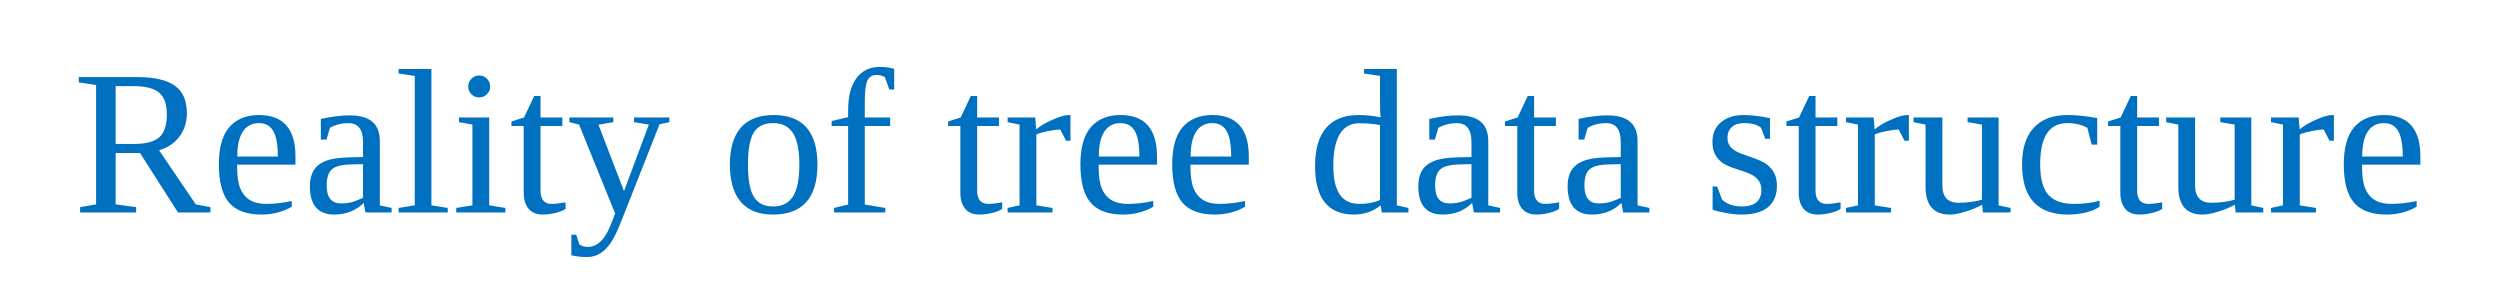
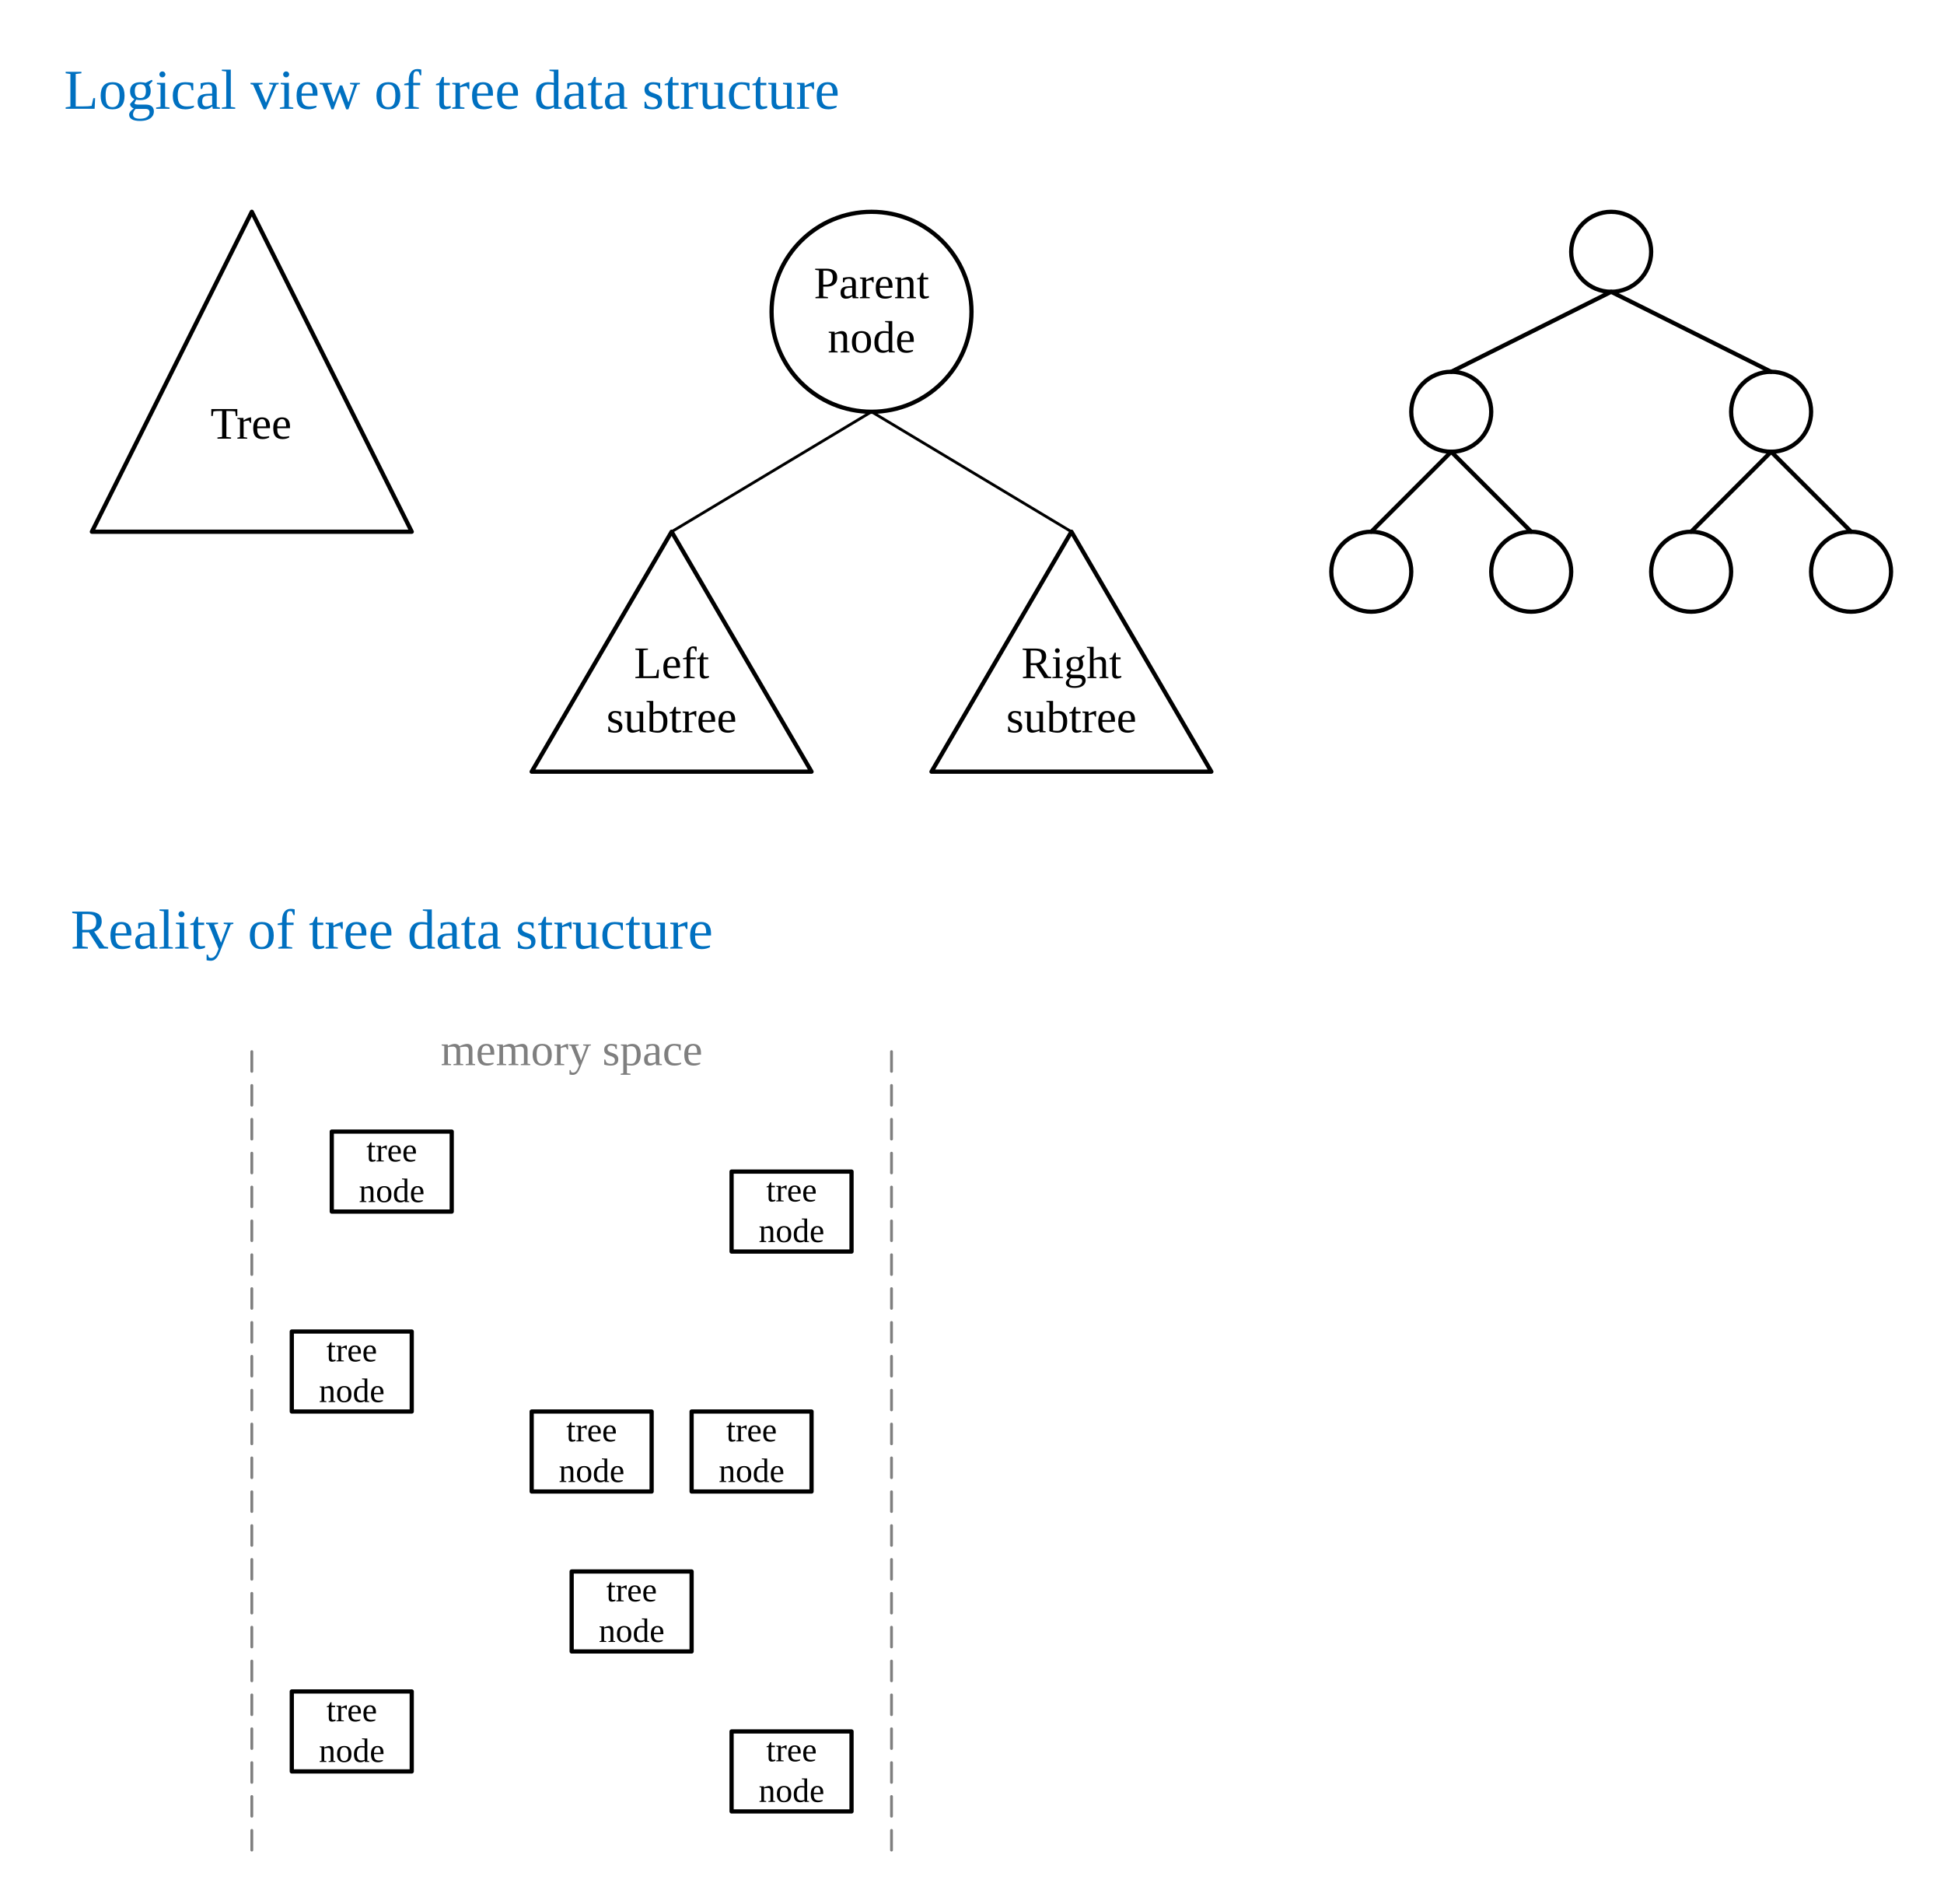
- <svg xmlns="http://www.w3.org/2000/svg" width="3.357in" height="0.404in" viewBox="0 0 241.695 29.096" xml:space="preserve" color-interpolation-filters="sRGB" class="st3">
+ <svg xmlns="http://www.w3.org/2000/svg" width="9.571in" height="9.37in" viewBox="0 0 689.094 674.67" xml:space="preserve" color-interpolation-filters="sRGB" class="st11">
  <style type="text/css">
	
- 		.st1 {fill:none;stroke:none;stroke-linecap:round;stroke-linejoin:round;stroke-width:0.75}
- 		.st2 {fill:#0070c0;font-family:Times New Roman;font-size:1.667em}
- 		.st3 {fill:none;fill-rule:evenodd;font-size:12px;overflow:visible;stroke-linecap:square;stroke-miterlimit:3}
+ 		.st1 {fill:none;stroke:#000000;stroke-linecap:round;stroke-linejoin:round;stroke-width:1.5}
+ 		.st2 {fill:#000000;font-family:Times New Roman;font-size:1.333em}
+ 		.st3 {font-size:1em}
+ 		.st4 {stroke:#000000;stroke-linecap:round;stroke-linejoin:round;stroke-width:1}
+ 		.st5 {fill:none;stroke:none;stroke-linecap:round;stroke-linejoin:round;stroke-width:0.75}
+ 		.st6 {fill:#0070c0;font-family:Times New Roman;font-size:1.667em}
+ 		.st7 {stroke:#000000;stroke-linecap:round;stroke-linejoin:round;stroke-width:1.5}
+ 		.st8 {stroke:#7f7f7f;stroke-dasharray:7,5;stroke-linecap:round;stroke-linejoin:round;stroke-width:1}
+ 		.st9 {fill:#7f7f7f;font-family:Times New Roman;font-size:1.333em}
+ 		.st10 {fill:#000000;font-family:Times New Roman;font-size:1em}
+ 		.st11 {fill:none;fill-rule:evenodd;font-size:12px;overflow:visible;stroke-linecap:square;stroke-miterlimit:3}
	
	</style>
  <g>
-     <g id="shape149-1" transform="translate(0.375,-0.375)">
-       <rect x="0" y="0.75" width="240.945" height="28.346" class="st1" />
-       <text x="6.63" y="20.92" class="st2">Reality of tree data structure</text>
+     <g id="shape121-1" transform="translate(273.493,-528.736)">
+       <path d="M0 639.24 A35.433 35.433 0 0 1 70.87 639.24 A35.433 35.433 0 1 1 0 639.24 Z" class="st1" />
+       <text x="15" y="634.44" class="st2">Parent <tspan x="19.88" dy="1.2em" class="st3">node</tspan>
+       </text>
+     </g>
+     <g id="shape122-5" transform="translate(188.454,-401.177)">
+       <path d="M99.21 674.67 L49.61 589.63 L0 674.67 L99.21 674.67 Z" class="st1" />
+       <text x="36.28" y="641.52" class="st2">Left  <tspan x="26.5" dy="1.2em" class="st3">subtree</tspan>
+       </text>
+     </g>
+     <g id="shape123-9" transform="translate(330.186,-401.177)">
+       <path d="M99.21 674.67 L49.61 589.63 L0 674.67 L99.21 674.67 Z" class="st1" />
+       <text x="31.83" y="641.52" class="st2">Right  <tspan x="26.5" dy="1.2em" class="st3">subtree</tspan>
+       </text>
+     </g>
+     <g id="shape124-13" transform="translate(238.06,-486.217)">
+       <path d="M141.73 674.67 L70.87 632.15 L0 674.67" class="st4" />
+     </g>
+     <g id="shape125-16" transform="translate(18.375,-627.949)">
+       <rect x="0" y="646.324" width="283.465" height="28.346" class="st5" />
+       <text x="4.3" y="666.5" class="st6">Logical view of tree data structure</text>
+     </g>
+     <g id="shape126-19" transform="translate(32.5482,-486.217)">
+       <path d="M113.39 674.67 L56.69 561.28 L0 674.67 L113.39 674.67 Z" class="st1" />
+       <text x="42.04" y="641.68" class="st2">Tree</text>
+     </g>
+     <g id="shape127-22" transform="translate(556.958,-571.256)">
+       <path d="M0 660.5 A14.173 14.173 0 1 1 28.35 660.5 A14.173 14.173 0 0 1 0 660.5 Z" class="st1" />
+     </g>
+     <g id="shape128-24" transform="translate(500.265,-514.563)">
+       <path d="M0 660.5 A14.173 14.173 0 1 1 28.35 660.5 A14.173 14.173 0 0 1 0 660.5 Z" class="st1" />
+     </g>
+     <g id="shape129-26" transform="translate(613.651,-514.563)">
+       <path d="M0 660.5 A14.173 14.173 0 1 1 28.35 660.5 A14.173 14.173 0 0 1 0 660.5 Z" class="st1" />
+     </g>
+     <g id="shape130-28" transform="translate(528.611,-457.87)">
+       <path d="M0 660.5 A14.173 14.173 0 1 1 28.35 660.5 A14.173 14.173 0 0 1 0 660.5 Z" class="st1" />
+     </g>
+     <g id="shape131-30" transform="translate(471.918,-457.87)">
+       <path d="M0 660.5 A14.173 14.173 0 1 1 28.35 660.5 A14.173 14.173 0 0 1 0 660.5 Z" class="st1" />
+     </g>
+     <g id="shape132-32" transform="translate(585.304,-457.87)">
+       <path d="M0 660.5 A14.173 14.173 0 1 1 28.35 660.5 A14.173 14.173 0 0 1 0 660.5 Z" class="st1" />
+     </g>
+     <g id="shape133-34" transform="translate(641.997,-457.87)">
+       <path d="M0 660.5 A14.173 14.173 0 1 1 28.35 660.5 A14.173 14.173 0 0 1 0 660.5 Z" class="st1" />
+     </g>
+     <g id="shape134-36" transform="translate(514.438,-542.909)">
+       <path d="M113.39 674.67 L56.69 646.32 L0 674.67" class="st7" />
+     </g>
+     <g id="shape135-39" transform="translate(486.092,-486.217)">
+       <path d="M56.69 674.67 L28.35 646.32 L0 674.67" class="st7" />
+     </g>
+     <g id="shape136-42" transform="translate(599.477,-486.217)">
+       <path d="M56.69 674.67 L28.35 646.32 L0 674.67" class="st7" />
+     </g>
+     <g id="shape137-45" transform="translate(763.911,372.706) rotate(90)">
+       <path d="M0 674.67 L283.46 674.67" class="st8" />
+     </g>
+     <g id="shape138-48" transform="translate(990.683,372.706) rotate(90)">
+       <path d="M0 674.67 L283.46 674.67" class="st8" />
+     </g>
+     <g id="shape139-51" transform="translate(89.2411,-287.791)">
+       <rect x="0" y="646.324" width="226.772" height="28.346" class="st5" />
+       <text x="66.96" y="665.3" class="st9">memory space</text>
+     </g>
+     <g id="shape140-54" transform="translate(117.588,-245.272)">
+       <rect x="0" y="646.324" width="42.52" height="28.346" class="st1" />
+       <text x="12.27" y="656.9" class="st10">tree <tspan x="9.6" dy="1.2em" class="st3">node</tspan>
+       </text>
+     </g>
+     <g id="shape141-58" transform="translate(103.414,-46.8464)">
+       <rect x="0" y="646.324" width="42.52" height="28.346" class="st1" />
+       <text x="12.27" y="656.9" class="st10">tree <tspan x="9.6" dy="1.2em" class="st3">node</tspan>
+       </text>
+     </g>
+     <g id="shape142-62" transform="translate(259.32,-32.6732)">
+       <rect x="0" y="646.324" width="42.52" height="28.346" class="st1" />
+       <text x="12.27" y="656.9" class="st10">tree <tspan x="9.6" dy="1.2em" class="st3">node</tspan>
+       </text>
+     </g>
+     <g id="shape143-66" transform="translate(259.32,-231.098)">
+       <rect x="0" y="646.324" width="42.52" height="28.346" class="st1" />
+       <text x="12.27" y="656.9" class="st10">tree <tspan x="9.6" dy="1.2em" class="st3">node</tspan>
+       </text>
+     </g>
+     <g id="shape144-70" transform="translate(103.414,-174.406)">
+       <rect x="0" y="646.324" width="42.52" height="28.346" class="st1" />
+       <text x="12.27" y="656.9" class="st10">tree <tspan x="9.6" dy="1.2em" class="st3">node</tspan>
+       </text>
+     </g>
+     <g id="shape145-74" transform="translate(202.627,-89.3661)">
+       <rect x="0" y="646.324" width="42.52" height="28.346" class="st1" />
+       <text x="12.27" y="656.9" class="st10">tree <tspan x="9.6" dy="1.2em" class="st3">node</tspan>
+       </text>
+     </g>
+     <g id="shape147-78" transform="translate(245.147,-146.059)">
+       <rect x="0" y="646.324" width="42.52" height="28.346" class="st1" />
+       <text x="12.27" y="656.9" class="st10">tree <tspan x="9.6" dy="1.2em" class="st3">node</tspan>
+       </text>
+     </g>
+     <g id="shape148-82" transform="translate(188.454,-146.059)">
+       <rect x="0" y="646.324" width="42.52" height="28.346" class="st1" />
+       <text x="12.27" y="656.9" class="st10">tree <tspan x="9.6" dy="1.2em" class="st3">node</tspan>
+       </text>
+     </g>
+     <g id="shape149-86" transform="translate(18.375,-330.311)">
+       <rect x="0" y="646.324" width="240.945" height="28.346" class="st5" />
+       <text x="6.63" y="666.5" class="st6">Reality of tree data structure</text>
    </g>
  </g>
</svg>
